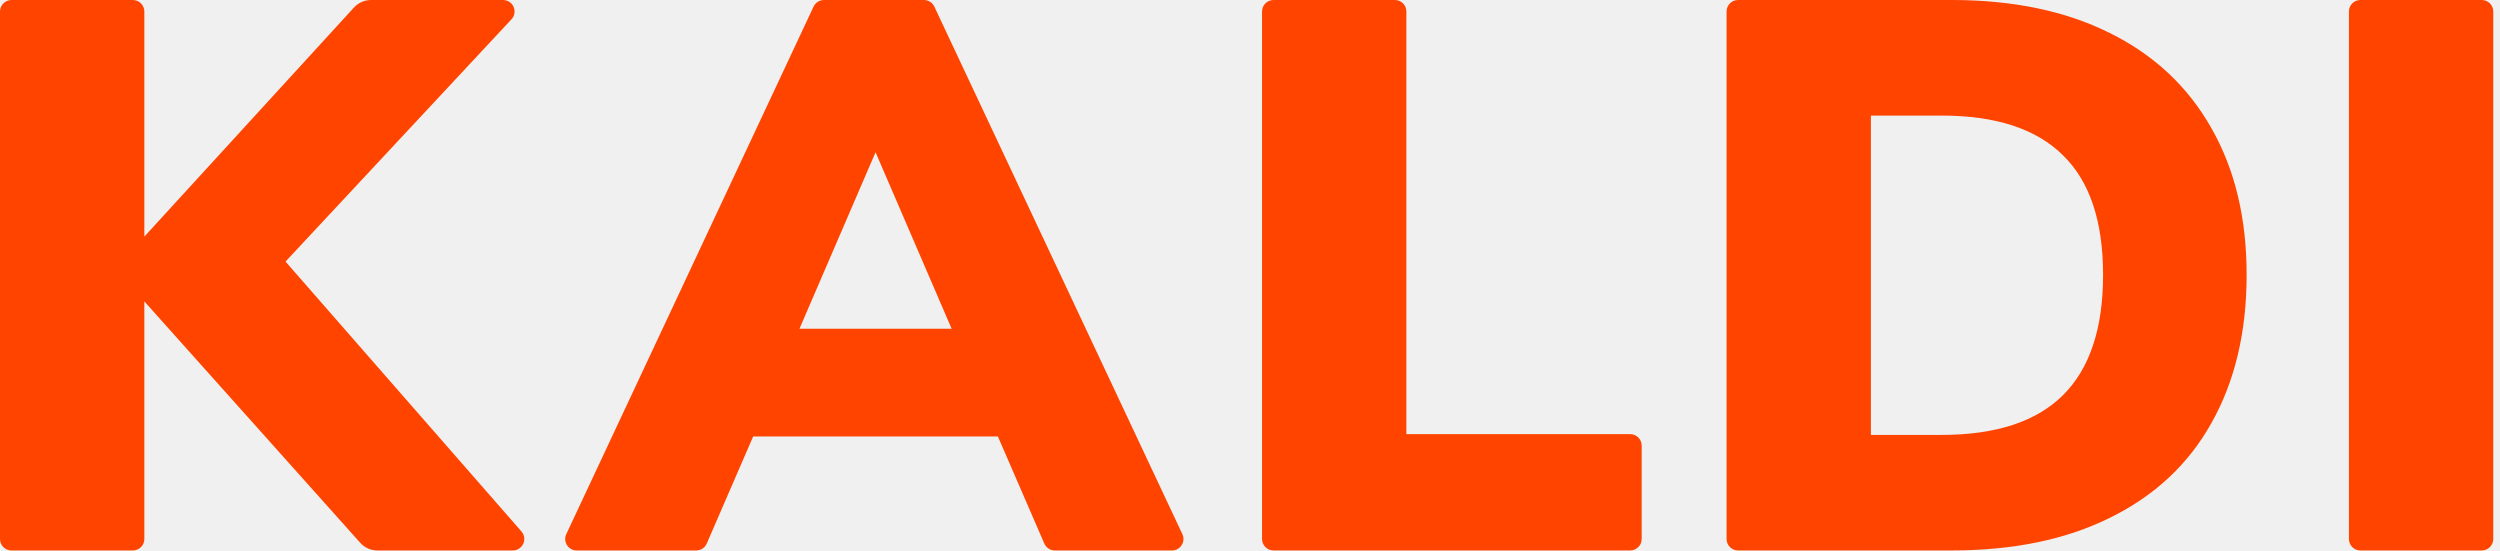
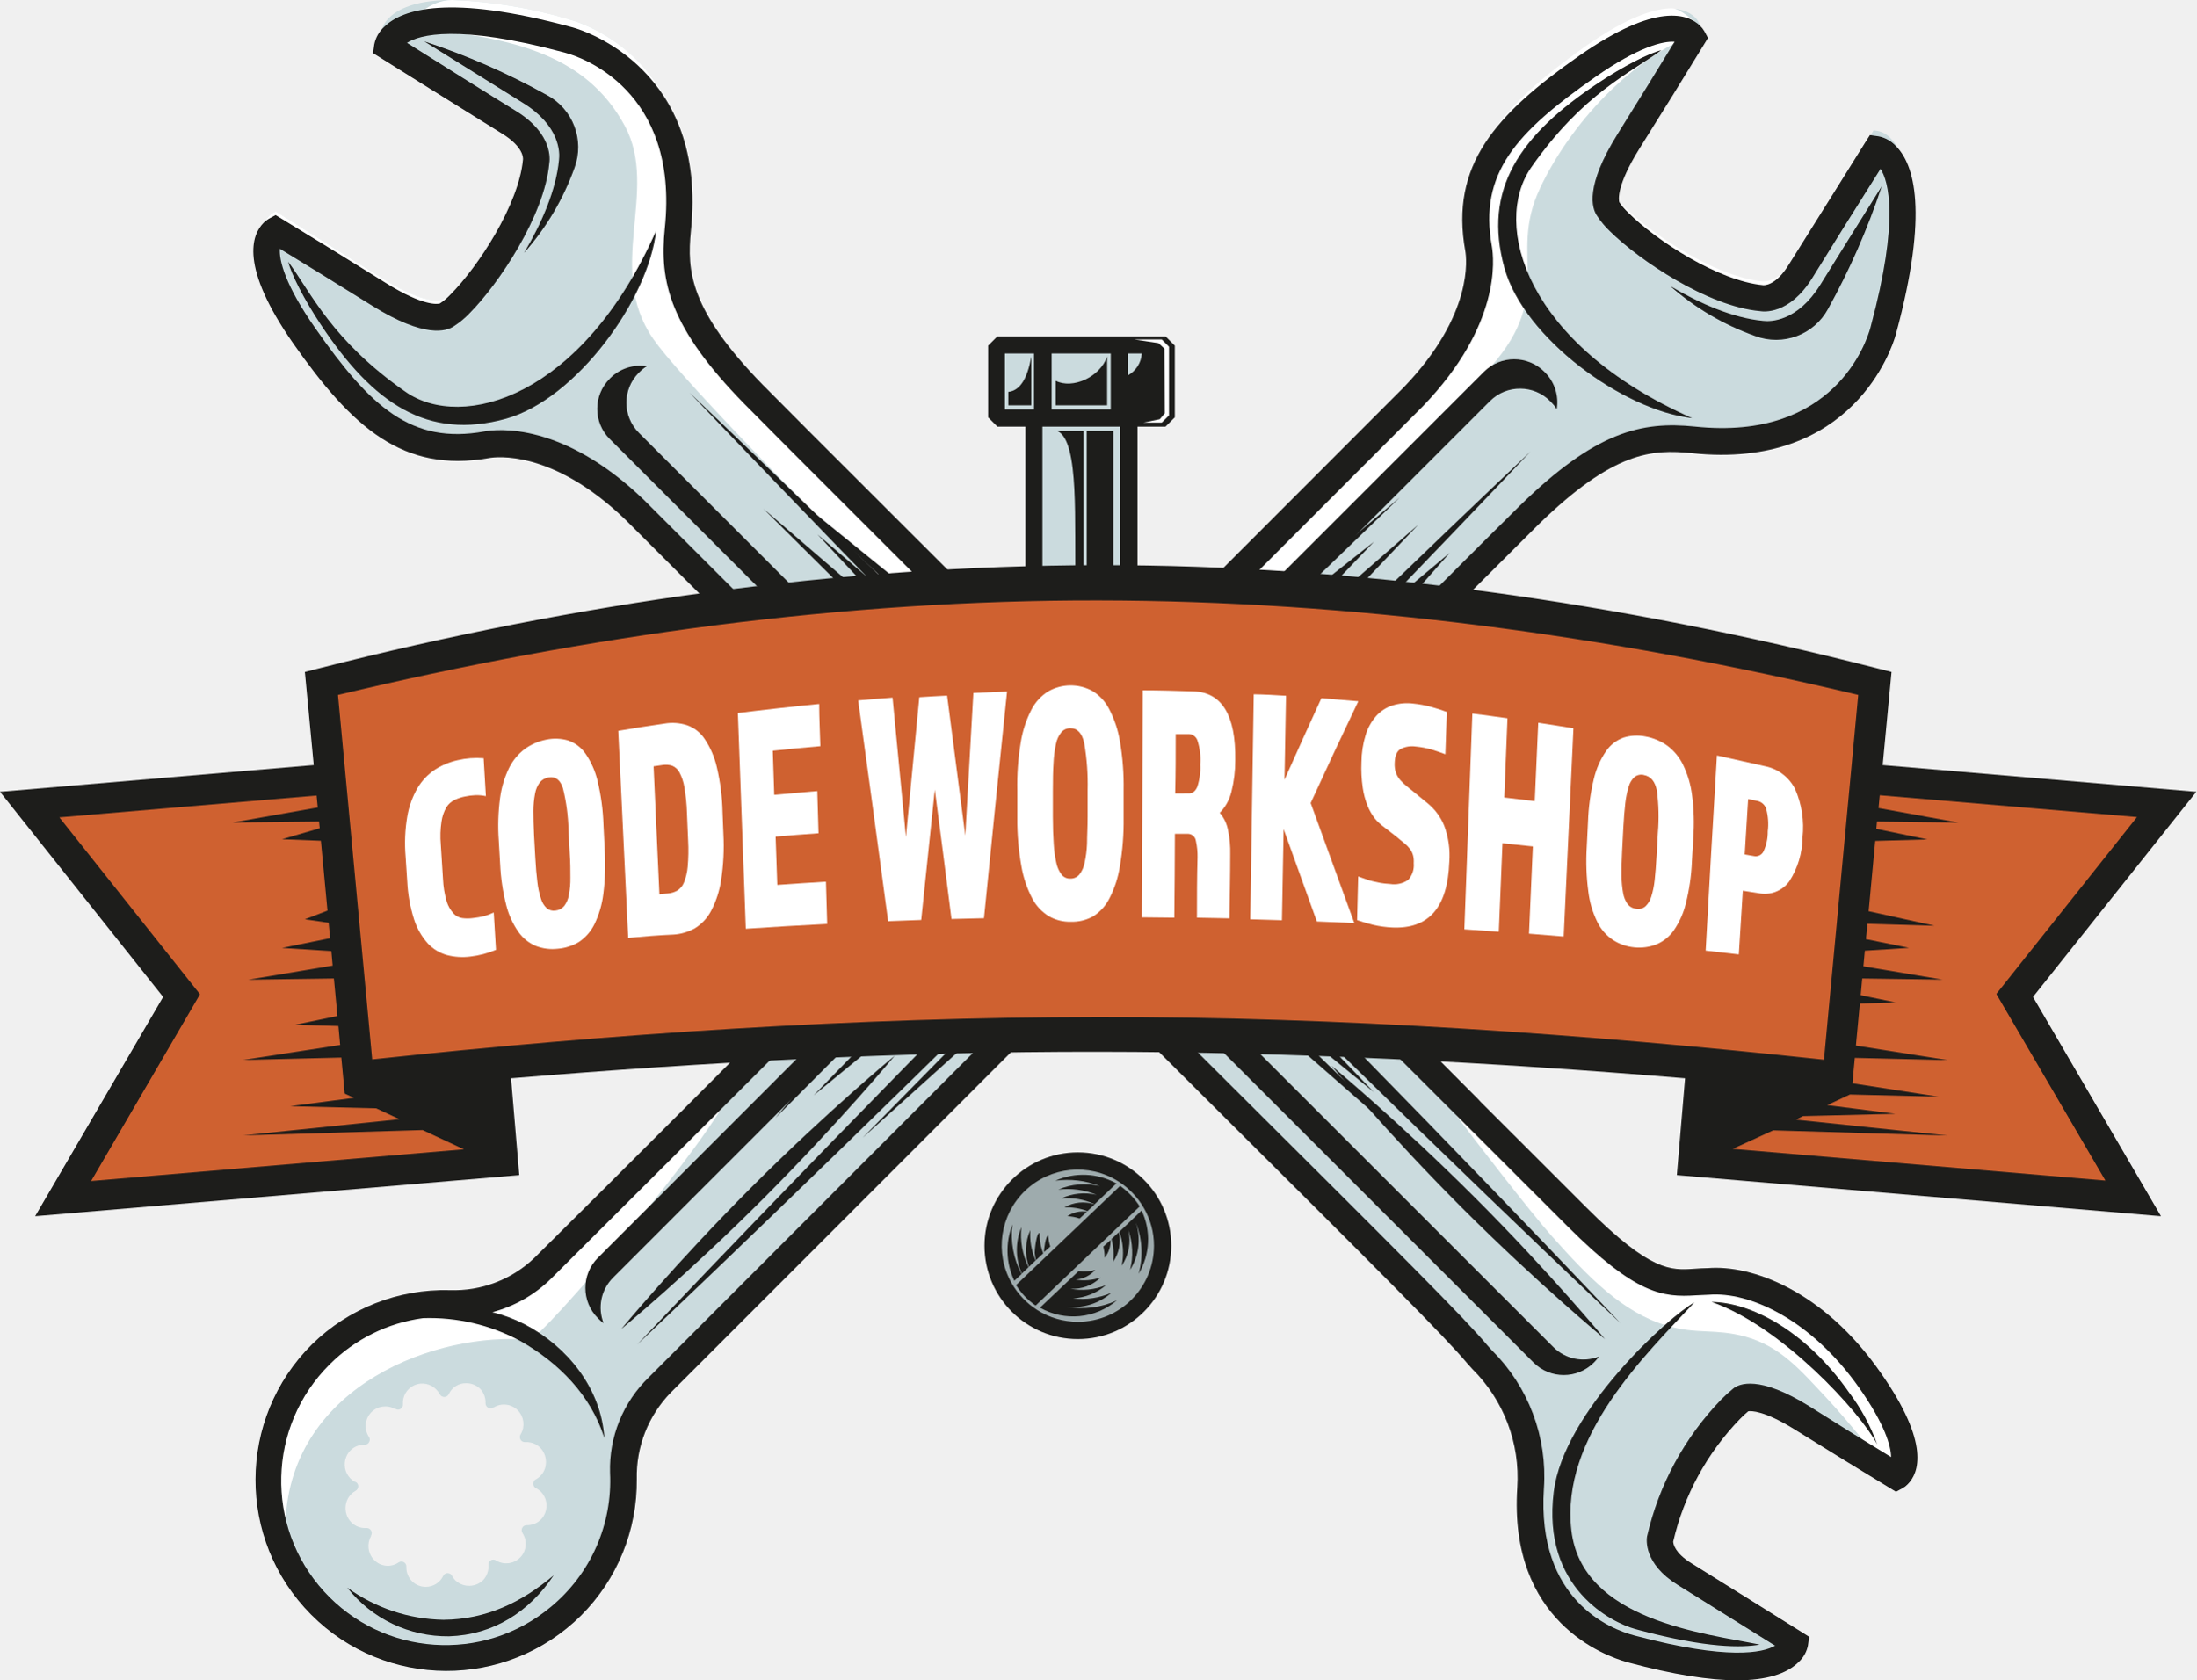
- <svg xmlns="http://www.w3.org/2000/svg" xmlns:xlink="http://www.w3.org/1999/xlink" viewBox="0 0 109 24">
-   <g transform="translate(-1470)">
-     <g style="mix-blend-mode:normal" transform="translate(1470)" fill="#f40">
-       <use xlink:href="#b" style="mix-blend-mode:normal" />
-       <use xlink:href="#c" style="mix-blend-mode:normal" />
-       <use xlink:href="#d" style="mix-blend-mode:normal" />
-       <use xlink:href="#e" style="mix-blend-mode:normal" />
-       <use xlink:href="#f" style="mix-blend-mode:normal" />
+ <svg xmlns="http://www.w3.org/2000/svg" viewBox="0 0 301.97 231.01">
+   <defs>
+     <style>.cls-1{fill:#9eabad;}.cls-2{fill:#1d1d1b;}.cls-3{fill:#cbdbde;}.cls-4{fill:#fff;}.cls-5{fill:#cf6130;}</style>
+   </defs>
+   <g id="Layer_2" data-name="Layer 2">
+     <g id="Layer_1-2" data-name="Layer 1">
+       <circle class="cls-1" cx="148.21" cy="171.34" r="11.76" transform="translate(-51.33 64.07) rotate(-20.88)" />
+       <path class="cls-2" d="M139.22,168.41a9.73,9.73,0,0,0,.25,7.75l1-.93A11.33,11.33,0,0,1,139.22,168.41Z" />
+       <path class="cls-2" d="M145.11,162.4a12.08,12.08,0,0,1,6.12.74,9,9,0,0,0-5.71.48,10.48,10.48,0,0,1,5.27.72,7.47,7.47,0,0,0-4.85.49,8.91,8.91,0,0,1,4.57.8l3-2.86A9.41,9.41,0,0,0,145.11,162.4Z" />
+       <path class="cls-2" d="M153.91,169.42a8.44,8.44,0,0,1,.32,4.68,6.32,6.32,0,0,0,.93-4.92,9.65,9.65,0,0,1,.23,5.47,7.61,7.61,0,0,0,.78-6.51,11,11,0,0,1,.39,7.06,9.21,9.21,0,0,0,.41-8.7Z" />
+       <path class="cls-2" d="M140.45,168.79a8.11,8.11,0,0,0,.05,6.38l.93-.88A10,10,0,0,1,140.45,168.79Z" />
+       <path class="cls-2" d="M141.67,169.18a6.75,6.75,0,0,0-.19,5.06l.92-.88A8.81,8.81,0,0,1,141.67,169.18Z" />
+       <path class="cls-2" d="M146.36,166.07a7.92,7.92,0,0,1,3.16.51l1-.92A5,5,0,0,0,146.36,166.07Z" />
+       <path class="cls-2" d="M153.06,173.55a5.13,5.13,0,0,0,.78-4.07l-1,.93A8.62,8.62,0,0,1,153.06,173.55Z" />
+       <path class="cls-2" d="M142.28,172.32a4.87,4.87,0,0,0,.17,1l1-.93a7.07,7.07,0,0,1-.5-2.81C142.51,169.5,142.26,172,142.28,172.32Z" />
+       <path class="cls-2" d="M143.54,172.22a10.47,10.47,0,0,0,.88-.78,5.33,5.33,0,0,1-.28-1.47C143.77,169.88,143.53,172,143.54,172.22Z" />
+       <path class="cls-2" d="M143,179.86a9.25,9.25,0,0,0,10.57-1,11.44,11.44,0,0,1-6.91.87,7.9,7.9,0,0,0,6.16-1.92,10.13,10.13,0,0,1-5.28.78,7.71,7.71,0,0,0,4.54-1.83,8.6,8.6,0,0,1-4.91.49,5.38,5.38,0,0,0,4.16-1.54,6.87,6.87,0,0,1-3.41.29,4,4,0,0,0,2.67-1.33,5.72,5.72,0,0,1-2.27.15Z" />
+       <path class="cls-2" d="M151.9,173a3.85,3.85,0,0,0,.81-2.45l-1,.91A7,7,0,0,1,151.9,173Z" />
+       <path class="cls-2" d="M146.77,167.28a5.83,5.83,0,0,1,1.68.32l1-.93A3.66,3.66,0,0,0,146.77,167.28Z" />
+       <path class="cls-2" d="M156.71,165.93a10.22,10.22,0,0,0-2.69-2.82l-14.31,13.64a10.23,10.23,0,0,0,1.2,1.55,9.92,9.92,0,0,0,1.49,1.27Z" />
+       <path class="cls-2" d="M148.21,158.5a12.84,12.84,0,1,0,12.84,12.84A12.85,12.85,0,0,0,148.21,158.5Zm0,23.31a10.46,10.46,0,0,1-5.59-1.63,10.57,10.57,0,0,1-3.51-3.68,10.45,10.45,0,0,1,14.68-14,10.49,10.49,0,0,1,3.51,3.68,10.34,10.34,0,0,1,1.37,5.15A10.48,10.48,0,0,1,148.21,181.81Z" />
+       <path class="cls-3" d="M136.53,47.82v9.3l.9.9h4.23V81.56l1,1.18v2.37h-.42l-.13.12.06,0,.48,0v1.6l-.39,0-.16.14.1.07h.44v1.6h-.42l-.13.11.1.07h.44v1.59h-.42l-.13.11.07,0,.47,0v1.6l-.39,0-.16.14.1.07h.44V94h-.42l-.13.11.06.05.48-.05v1.67h-.42l-.13.11.1.07h.44v1.52l-.39,0-.16.13.06,0,.48,0v1.67h-.42l-.13.11.07,0,.47-.06V101l-.39,0-.16.14.1.07h.44v1.52l-.39,0-.16.14,1.67,1.25h-8.59v1.67h2.58L136,107.45v8.62l.94.82h4.79l.48.37h.44v1.09l1.13,1.13h9.82l1.13-1.13v-1.46h5.72l.94-.82v-8.62l-1.77-1.55h2.26v-1.67h-6l-.68-.51h-.44V102.2l.39,0,.16-.14-.07,0-.47,0v-1.67h.42l.13-.11-.07,0-.47,0v-1.6l.39-.05.16-.13-.1-.08h-.44V96.87l.39,0,.16-.14-.07,0-.47.06V95h.42l.13-.12-.1-.07h-.44V93.32l.39,0,.16-.14-.1-.07h-.44V91.48h.42l.13-.12-.07,0-.47.05V89.7h.42l.13-.11a4.05,4.05,0,0,0-.54.09V88l.39,0,.16-.14-.07,0-.47,0V86.15h.42l.13-.11-.1-.07h-.44V84.44l.39,0,.16-.14-.1-.07h-.44V82.74l1-1.18V58H160l.9-.9v-9.3l-.9-.9H137.43Z" />
+       <path class="cls-2" d="M135.87,47.54V57.4l1.28,1.28H141V81.8L142,83v1.47l-.93.82L142,86v.26l-.93.82.93.7V88l-.93.82.93.69v.26l-.93.83.93.69v.26l-.93.82.93.7v.25l-.93.83.93.69v.26l-.93.82.93.7v.26l-.93.82.93.69v.26l-.93.82.93.7v.26l-.93.82.93.69v.26l-.93.82.72.55h-7.26v3H136l-.67.59v9.22l1.36,1.19h4.81l.49.36v.71l1.52,1.52h10.38l1.52-1.52v-1.07h5.3l1.36-1.19v-9.22l-.67-.59h1.16v-3h-6.46l-.69-.52v-.25l.93-.83-.93-.69V101l.93-.82-.93-.7v-.26l.93-.82-.93-.69v-.26l.93-.82-.93-.7v-.26l.93-.82-.93-.69v-.26l.93-.82-.93-.7v-.26l.93-.82-.93-.69v-.26l.93-.83-.93-.69v-.26l.93-.82-.93-.7v-.25l.93-.83-.93-.69V85l.93-.82-.93-.7V83l1-1.18V58.68h3.85l1.28-1.28V47.54l-1.28-1.28H137.15Zm21.57,60.78a3.43,3.43,0,0,1-2,2.71v-2.71Zm-4.41,0v6.87h-8.68v-6.87Zm-11.05,0v6.87h-4.29v-6.87Zm14.9-3.66-20.67.86v-.86Zm-7.64-1.44v.26l-.39,0v-.25Zm-4.89.35,3.55-.26v.26Zm9.82,0h-1.71l1.53-.11Zm-1.14-.35-.59,0V103l.59,0Zm-3.79-1.78v.26l-.39,0v-.26Zm-4.89.34,3.55-.24v.25l-3.55.25Zm9.86,0-10.64.78.3-.21,10.12-.69Zm-1.18-.37-.59,0v-.26l.59,0Zm-3.79-1.77v.26l-.39,0v-.26Zm-4.89.33,3.55-.24V100l-3.55.24Zm9.86,0-10.64.77.3-.2,10.12-.7ZM153,99.67l-.59,0v-.26l.59,0Zm-3.79-1.78v.26l-.39,0v-.26Zm-4.89.34L147.9,98v.25l-3.55.25Zm9.86,0L143.57,99l.3-.21L154,98.14ZM153,97.89l-.59,0v-.26l.59,0Zm-3.79-1.77v.26l-.39,0v-.26Zm-4.89.33,3.55-.24v.26l-3.55.24Zm9.86,0-10.64.77.3-.2,10.12-.7ZM153,96.12l-.59,0V95.9l.59,0Zm-3.79-1.78v.26l-.39,0v-.26Zm-4.89.34,3.55-.25v.26l-3.55.25Zm9.86,0-10.64.78.3-.21,10.12-.7ZM153,94.34l-.59,0v-.26l.59,0Zm-3.79-1.77v.26l-.39,0v-.26Zm-4.89.33,3.55-.24v.26l-3.55.24Zm9.86,0-10.64.77.3-.2,10.12-.7ZM153,92.56l-.59,0v-.26l.59,0Zm-3.79-1.77v.26l-.39,0v-.26Zm-4.89.34,3.55-.25v.26l-3.55.25Zm9.86,0-10.64.77.3-.2L154,91ZM153,90.79l-.59,0v-.26l.59,0ZM149.24,89v.25l-.39,0V89Zm-4.89.33,3.55-.24v.26l-3.55.24Zm9.86,0-10.64.77.3-.21L154,89.26ZM153,89l-.59,0V88.8l.59,0Zm-3.79-1.77v.26l-.39,0v-.26Zm-4.89.34,3.55-.25v.26l-3.55.25Zm9.86,0-10.64.77.3-.2,10.12-.7ZM153,87.24l-.59,0V87l.59,0Zm-3.79-1.78v.26l-.39,0v-.26Zm-4.89.34,3.55-.24v.26l-3.55.24Zm9.86,0-10.64.78.3-.21L154,85.71ZM153,85.46l-.59,0v-.26l.59,0Zm1.18-1.4-10.64.77.3-.2,10.12-.7Zm-5-.32V84l-.39,0v-.23Zm-1.34,0V84l-3.55.24v-.54ZM154,58.68V80.94l-.36.43h-9.94l-.36-.43V58.68Zm3-10.06a3.69,3.69,0,0,1-1.9,3v-3Zm-4.27,0v7.7H144.6v-7.7Zm-10.55,0v7.7h-4v-7.7Z" />
+       <polygon class="cls-4" points="160.56 115.44 161.21 107.47 161.21 115.84 160.16 116.76 154.55 116.8 154.55 118.12 153.32 119.35 147.7 119.35 153.07 118.89 154.13 117.97 154.16 116.45 159.75 116.14 160.56 115.44" />
+       <polygon class="cls-4" points="155.99 46.69 159.75 46.69 160.74 47.69 160.74 57.13 159.75 58.12 157.23 58.12 159.47 57.66 160.16 56.84 160.1 47.94 159.29 47.19 155.99 46.69" />
+       <rect class="cls-2" x="149.43" y="59.28" width="3.65" height="21.4" />
+       <path class="cls-2" d="M145.4,59.28c3.09,1.43,2.27,12.74,2.5,21.4H149V59.28Z" />
+       <path class="cls-2" d="M145.16,52.37v3.38h7.07v-6.7C151.25,51.88,147.46,53.56,145.16,52.37Z" />
+       <path class="cls-2" d="M138.65,53.9v1.85h3.15v-6.7C141.3,51.93,140.33,53.72,138.65,53.9Z" />
+       <path class="cls-2" d="M145,111.67v3.1h7.39v-6.15C151.37,111.22,147.4,112.76,145,111.67Z" />
+       <path class="cls-2" d="M138.19,113.07v1.7h3.29v-6.15C141,111.26,139.94,112.9,138.19,113.07Z" />
+       <path class="cls-3" d="M257.85,189.86c-7.66-11.1-17.17-14.65-22.93-14.16-.71,0-1.3,0-1.88.08s-1,.07-1.55.07c-3.25,0-6.73-1.47-14-8.82C202.17,151.49,186,135.17,171,120l-3.9-3.94-.71-.71.71-.72c21.46-21.79,40-40.61,43.69-44.27,9.26-9.16,14.6-10.42,19-10.42a27.77,27.77,0,0,1,2.94.17,36.45,36.45,0,0,0,4,.22c18,0,22.51-14.29,23-15.92l.08-.32c4.61-17.31,2.11-23.12.22-25A3.45,3.45,0,0,0,258.17,18l-.54-.08-.29.47s-7.83,12.69-10.44,17c-1.88,3.07-3.67,3.4-4.35,3.4h-.17c-6.41-.6-15.27-6.44-19.19-10.41a8.58,8.58,0,0,1-1.37-1.66l-.13-.31c-.17-.74-.24-3,2.92-8.17,4.62-7.54,4.62-7.54,8.84-14.51l.25-.42-.23-.43a2.06,2.06,0,0,0-.38-.48,4.29,4.29,0,0,0-3.21-1.16c-2.06,0-5.85.94-12.13,5.39-11.23,8-17.33,14.79-15.29,26.23.17.92,1.32,9.31-8.73,19.88-17.2,17.43-31.67,32.11-43.87,44.51l-.7.72-.71-.72-3.64-3.68c-18.83-19-37.47-37.9-40.65-41.21C93.78,41.52,93.44,35.85,94,30.06,96.29,8.54,80.37,3.28,78.55,2.75l-.32-.08A63.75,63.75,0,0,0,62.12,0c-4.06,0-7,.84-8.61,2.44A3.53,3.53,0,0,0,52.45,4.3l-.08.55.46.29s12.53,7.94,16.75,10.59C73,17.85,73,19.9,72.92,20.29c-.6,6.51-6.35,15.48-10.28,19.45A9.14,9.14,0,0,1,61,41.13l-.31.13a2.69,2.69,0,0,1-.64.07c-1.2,0-3.46-.53-7.42-3-7.44-4.69-7.44-4.69-14.33-9l-.41-.25-.42.23a2.06,2.06,0,0,0-.48.38c-1.16,1.17-3.08,5,4.18,15.55C48,55.07,53.94,61.15,62.87,61.15a23.3,23.3,0,0,0,4.2-.41,9.45,9.45,0,0,1,1.68-.13c3.27,0,9.93,1.17,17.94,9,15,15.24,29,29.41,41.4,41.91l3.14,3.17.71.71-10.79,11c-15.54,15.82-36.31,36.92-47,47.61a16.79,16.79,0,0,1-12,4.79h-.39A24.84,24.84,0,0,0,43.61,186a26.07,26.07,0,0,0-1,35.45,25.21,25.21,0,0,0,18.72,8.38,24.88,24.88,0,0,0,17.85-7.48,25.48,25.48,0,0,0,7.37-18.29,17.71,17.71,0,0,1,5-12.77l57-57.78.7-.72,3.28,3.31,12.32,12.44c26.54,26.78,34.55,34.86,37.73,38.7.16.2.38.44.64.73a22.28,22.28,0,0,1,6.46,17.26c-1.17,18.05,11.71,22.52,14.3,23.23l.3.08c11.67,3.19,19.42,3.23,22.44.17a3.25,3.25,0,0,0,1-1.72l.08-.55-.46-.29s-11.35-7.19-15.17-9.59c-2.62-1.64-3-3.21-3-3.81v-.15l0-.14a37.59,37.59,0,0,1,9.43-17.55,15.62,15.62,0,0,1,1.22-1.14l.21-.19.28,0a3.16,3.16,0,0,1,.41,0c1.08,0,3.11.47,6.68,2.72,6.75,4.25,6.75,4.25,13,8.12l.41.26.42-.24a1.81,1.81,0,0,0,.45-.35C262.7,203,264.46,199.43,257.85,189.86ZM74.94,208.13a2.6,2.6,0,0,1-2.4,1.65h-.16a.68.68,0,0,0-.57,1l.07.14a2.68,2.68,0,0,1-3.6,3.75l-.09-.05a.64.64,0,0,0-.84.11.69.69,0,0,0-.18.51,2.79,2.79,0,0,1-.72,2.07,2.75,2.75,0,0,1-3.83.06,2.54,2.54,0,0,1-.44-.57l-.08-.15-.08-.09a.67.67,0,0,0-.47-.19.65.65,0,0,0-.6.36,2.65,2.65,0,0,1-2.39,1.53,2.66,2.66,0,0,1-2.69-2.65v-.16a.63.63,0,0,0-.19-.47.69.69,0,0,0-.85-.1,2.59,2.59,0,0,1-3.39-.33,2.72,2.72,0,0,1-.42-3.27l0-.09a.67.67,0,0,0-.11-.82.65.65,0,0,0-.47-.2h-.13a2.67,2.67,0,0,1-2-.78,2.79,2.79,0,0,1-.78-2.32,2.66,2.66,0,0,1,1.33-2,.74.74,0,0,0,.39-.55.68.68,0,0,0-.18-.57.76.76,0,0,0-.17-.13l-.09,0a2.71,2.71,0,0,1-.65-.49,2.75,2.75,0,0,1-.56-2.95,2.65,2.65,0,0,1,2.46-1.67h.11a.64.64,0,0,0,.58-.36.67.67,0,0,0,0-.69l-.06-.08a2.7,2.7,0,0,1,3.61-3.79l.09,0a.64.64,0,0,0,.82-.12.65.65,0,0,0,.19-.5A2.67,2.67,0,0,1,60,191.13a3.36,3.36,0,0,1,.45.6,2.66,2.66,0,0,0,.16.22.69.69,0,0,0,.48.19.65.65,0,0,0,.59-.35l.05-.1a2.6,2.6,0,0,1,2.35-1.44A2.73,2.73,0,0,1,66,191a2.67,2.67,0,0,1,.76,1.85v.16a.65.65,0,0,0,.2.48.64.64,0,0,0,.83.1l.09,0a2.69,2.69,0,0,1,3.31.38,2.72,2.72,0,0,1,.43,3.26.73.73,0,0,0,.06.92.67.67,0,0,0,.48.2h.12a2.69,2.69,0,0,1,2,.77,2.82,2.82,0,0,1,.77,2.32,2.66,2.66,0,0,1-1.3,2l-.15.08a.65.65,0,0,0-.27.46.68.68,0,0,0,.19.58.48.48,0,0,0,.16.12,2.83,2.83,0,0,1,.74.54A2.73,2.73,0,0,1,74.94,208.13Z" />
+       <path class="cls-4" d="M222.45,27.47a4.38,4.38,0,0,0,.74,3.13c2.13,3.28,16.91,13.54,21.86,11.06,2.5-1.24,8-9.65,11.7-17.71A7.78,7.78,0,0,0,257,18.9c-1.54,2.48-7.83,12.67-10.11,16.41-1.87,3.06-3.66,3.39-4.35,3.39h-.16c-6.42-.6-15.27-6.43-19.19-10.41C222.89,28,222.64,27.7,222.45,27.47Zm35.41,162.38c-7.66-11.1-17.18-14.65-22.94-14.16-.7,0-1.3,0-1.88.09s-1,.06-1.54.06c-3.26,0-6.73-1.47-14-8.82-3.65-3.7-13.67-10-17.38-13.77,2.73,3.63,10.3,13.45,13.32,16.84,4.9,5.49,9.63,10.42,15.74,12.24,4.17,1.24,6.64.36,10.83,1.52,4.85,1.35,7.61,4.67,11.08,8.36,3,3.19,7.43,8.69,10.08,12.19C260.8,202.2,260.9,194.25,257.86,189.85Zm-46.09-164c4-8.43,12.26-18,22.53-21.71-.75-.68-3.12-3-4.41-3-2.07,0-5.85.94-12.14,5.4-11.22,8-17.32,14.79-15.28,26.23.16.92,1.32,9.3-8.73,19.88-17.21,17.42-31.67,32.11-43.87,44.51l-.71.71-.71-.71-3.64-3.68c-18.82-19-37.46-37.91-40.65-41.21C93.79,41.51,93.44,35.84,94.05,30.05,96.29,8.53,80.37,3.27,78.55,2.75l-.31-.09A63.82,63.82,0,0,0,62.13,0C59,0,56.76,2.76,55.06,3.71,69.7,4.89,80.44,7.13,85.93,17.35,90.67,26.2,83.18,37,89.81,46.6S150.47,109,150.47,109l53.59-57.53C214.39,40.64,207.14,35.57,211.77,25.87ZM62.17,178.74h-.4A24.85,24.85,0,0,0,43.61,186a25.91,25.91,0,0,0-7.36,20.77c.67-4.1,2.84,6.65,3,2.51.81-18.85,21-26.14,33.54-25,1.46.13,25.26-27.73,28-34.85-4.62,4.67-23.39,21.32-26.61,24.53A16.77,16.77,0,0,1,62.17,178.74ZM42.41,35.36,51.13,41a20.37,20.37,0,0,0,10.41,3.39c2.08,0,4.82-2.59,8-8.72,1.72-3.29,5-9.9,4-13.5a4.75,4.75,0,0,0-.72-1.56c-.77,6.47-6.39,15.19-10.24,19.1A8.51,8.51,0,0,1,61,41.12l-.3.13a2.79,2.79,0,0,1-.65.07c-1.2,0-3.45-.53-7.42-3-7.44-4.69-7.44-4.69-14.32-9l-.41-.25-.43.23a2.41,2.41,0,0,0-.48.39,3.49,3.49,0,0,0-.57.77A24.49,24.49,0,0,0,42.41,35.36Z" />
+       <path class="cls-2" d="M234.84,174.42c-.65,0-1.27.05-1.87.09-3.22.22-6,.41-14.76-8.35-20.59-20.6-42.63-42.59-61.45-61.37-24-24-48.23-48.14-51.89-51.88C94.8,42.6,94.46,37.24,95,31.78c2.34-22.15-14.59-27.55-16.22-28l-.33-.09C61.8-.82,55.31,1.22,52.8,3.72a4.42,4.42,0,0,0-1.34,2.4L51.29,7.3l1,.63s12.53,7.84,16.75,10.45c3,1.84,2.89,3.43,2.87,3.57-.57,6.18-6.17,14.76-10,18.58a8.38,8.38,0,0,1-1.43,1.21c-.32.09-2.27.39-7.34-2.77-7.45-4.63-7.45-4.63-14.34-8.84l-.9-.55-.93.5a3.2,3.2,0,0,0-.71.55c-1.66,1.66-3.34,6,4.07,16.62C48.44,58.81,55.43,65.08,67.24,63c.86-.16,8.68-1.24,18.75,8.47,33.29,33.29,61.66,61.56,77.91,77.74,26.66,26.54,34.7,34.56,37.86,38.32.18.21.4.46.68.76a21,21,0,0,1,6.19,16.3c-1.21,18.53,12.16,23.17,15,24l.3.08c12.19,3.29,20.06,3.25,23.41-.09a4.2,4.2,0,0,0,1.26-2.27l.17-1.18-1-.63s-11.35-7.1-15.17-9.47c-2.32-1.43-2.52-2.68-2.53-3a35.91,35.91,0,0,1,9.17-16.85,15.3,15.3,0,0,1,1.15-1.07c.38-.06,2.17-.12,6.41,2.52,6.75,4.19,6.75,4.19,13,8l.9.55.93-.5a2.84,2.84,0,0,0,.68-.53c1.54-1.54,3.12-5.58-3.67-15.28C250.7,177.41,240.77,173.94,234.84,174.42Zm20.83,16.5c3.51,5,4.35,8,4.36,9.49-4.59-2.81-5.21-3.19-11.26-7-6.89-4.28-9.63-3.1-10.45-2.42a18.56,18.56,0,0,0-1.65,1.5,39.92,39.92,0,0,0-10.2,18.84c-.06.37-.51,3.74,4.23,6.67l13.38,8.35c-1.72,1-6.51,2-19.11-1.34l-.3-.08c-3.16-.84-13.39-4.78-12.38-20.2a24.38,24.38,0,0,0-7.15-19l-.57-.63c-3.27-3.9-11.34-11.93-38.08-38.56-16.25-16.18-44.62-44.46-77.93-77.77C77.38,58,68.3,59,66.59,59.34,56.6,61.15,50.93,56,43.36,45.15c-4.21-6-5-9.42-4.88-10.94,5.37,3.28,5.93,3.63,12.75,7.87,7.14,4.44,10.14,3.52,11.21,2.77a11.56,11.56,0,0,0,2.09-1.73c4-4,10.36-13.47,11-20.68.07-.4.56-4-4.57-7.17-3.26-2-11.48-7.16-15-9.38,1.71-1.09,6.91-2.63,21.64,1.33l.24.07c1.81.5,15.6,4.93,13.57,24.11-.78,7.4.75,13.72,10.86,24.07,3.67,3.76,27.86,27.9,51.92,51.91C173,126.16,195,148.15,215.62,168.75c9.25,9.24,13,9.73,17.6,9.41.53,0,1.06-.07,1.77-.08C240.5,177.63,249,181.43,255.67,190.92Z" />
+       <path class="cls-2" d="M258.13,198.68a27,27,0,0,0-3.86-7.13c-6.06-8.67-13.68-12.44-18.93-12.48C245,182.4,255.85,194.31,258.13,198.68Z" />
+       <path class="cls-2" d="M213.64,205.19c-1.66,13.32,8.07,18,11.17,18.86l.54.15c9.37,2.51,14.2,2.44,16.61,2-7.53-1.54-24.43-3.3-25.89-15.69-1.52-12.9,10.16-24.15,16.91-31.37C229.55,181,215,194.14,213.64,205.19Z" />
+       <path class="cls-2" d="M90.22,31.74C80.08,54.67,63.55,59.35,55.73,53.87,45.57,46.76,42.79,40.27,39.63,36c.42,1.74,2.24,5.27,4.48,8.65,7.22,10.88,14.68,15.93,25.47,12.94C79.21,54.9,89.17,41.22,90.22,31.74Z" />
+       <path class="cls-2" d="M75.2,13.07A97.57,97.57,0,0,0,58.32,5.68c4,2.5,10.66,6.66,13.52,8.43C77,17.27,77,21,76.86,22c-.38,4.1-2.38,8.72-4.8,12.78A35.85,35.85,0,0,0,79,23.08,8.15,8.15,0,0,0,75.2,13.07Z" />
+       <path class="cls-2" d="M83.92,52l-.08.09a5.86,5.86,0,0,0,0,8.29l39.35,39.35,30.88,30.89,4.53,4.53,9.54,9.53,42.73,42.73a5.86,5.86,0,0,0,8.29,0l.08-.08a6.16,6.16,0,0,0,.62-.75,5.81,5.81,0,0,1-6.24-1.27l-44.7-44.7-9.47-9.47-4.51-4.51L124.05,95.73,87.84,59.52a5.85,5.85,0,0,1,0-8.26l.09-.08a5.59,5.59,0,0,1,1-.81A5.84,5.84,0,0,0,83.92,52Z" />
+       <path class="cls-2" d="M222.83,182s-26.69-28.31-60.61-62.23S94.81,54,94.81,54s31.87,33.49,65.79,67.41S222.83,182,222.83,182Z" />
+       <path class="cls-2" d="M201.08,166.18c10.38,10.38,19.6,18,19.6,18s-7.6-9.21-18-19.59-19.59-18-19.59-18S190.71,155.81,201.08,166.18Z" />
+       <path class="cls-2" d="M232.68,57.51C209.75,47.37,205.08,30.84,210.56,23c7.11-10.16,13.6-12.94,17.88-16.1-1.74.42-5.27,2.24-8.64,4.48-10.88,7.22-15.93,14.68-12.94,25.47C209.53,46.5,223.21,56.46,232.68,57.51Z" />
+       <path class="cls-2" d="M251.36,42.49a99.23,99.23,0,0,0,7.39-16.88c-2.5,4-6.67,10.66-8.43,13.52-3.17,5.11-6.87,5.13-7.89,5-4.11-.38-8.72-2.38-12.78-4.8a35.75,35.75,0,0,0,11.7,6.89A8.13,8.13,0,0,0,251.36,42.49Z" />
+       <path class="cls-2" d="M212.43,51.21l-.08-.08a5.87,5.87,0,0,0-8.3,0L164.7,90.48,139,116.18l-4.53,4.53-9.54,9.54L82.21,173a5.87,5.87,0,0,0,0,8.3l.08.08A5.49,5.49,0,0,0,83,182a5.81,5.81,0,0,1,1.27-6.24L129,131l9.47-9.47,4.51-4.51L168.7,91.34l36.21-36.21a5.84,5.84,0,0,1,8.26.06l.08.08a6,6,0,0,1,.81,1A5.83,5.83,0,0,0,212.43,51.21Z" />
+       <path class="cls-2" d="M148.22,122.71c-33.92,33.92-60.61,62.23-60.61,62.23s28.3-26.69,62.23-60.61S210.45,62.1,210.45,62.1,182.14,88.79,148.22,122.71Z" />
+       <path class="cls-2" d="M103.43,163.19c-10.38,10.38-18,19.6-18,19.6s9.22-7.6,19.6-18,18-19.59,18-19.59S113.8,152.82,103.43,163.19Z" />
+       <path class="cls-2" d="M92.23,191.54c17.24-17.25,45.37-45.39,58.9-58.95l13.69-13.72c24-24.05,43-43.05,46.7-46.71,10.3-10.07,15.66-10.41,21.13-9.83,22.14,2.34,27.54-14.59,28-16.22l.09-.33c4.5-16.69,2.46-23.18-.05-25.69a4.38,4.38,0,0,0-2.39-1.34l-1.18-.17-.64,1S248.66,32.12,246,36.34c-1.83,3-3.43,2.89-3.56,2.88-6.18-.58-14.77-6.18-18.58-10a8.38,8.38,0,0,1-1.21-1.43c-.09-.32-.39-2.27,2.77-7.34C230.08,13,230.08,13,234.3,6.12l.55-.9-.5-.93a3.2,3.2,0,0,0-.55-.71c-1.66-1.66-6-3.34-16.63,4.07-11.55,8.08-17.82,15.07-15.69,26.88.15.86,1.23,8.68-8.47,18.75-25.22,25.23-44.58,44.64-59.53,59.65l-13,13.08c-16.81,16.88-36.72,36.83-47,47a16,16,0,0,1-11.65,4.44A26.11,26.11,0,0,0,42.9,184.9a26.26,26.26,0,1,0,37,37.3,26.13,26.13,0,0,0,7.66-18.77A16.51,16.51,0,0,1,92.23,191.54ZM75.7,221.05a22.59,22.59,0,0,1-30.37-33.39,22.4,22.4,0,0,1,12.84-6.36,26.4,26.4,0,0,1,13.34,3.12c5.31,3,9.75,7.49,11.59,13.37-.42-6.79-5.09-12.62-11-15.67a20.25,20.25,0,0,0-4.4-1.64,18.08,18.08,0,0,0,8.15-4.69c11-11,33.15-33,47.23-47.19l12.89-12.94c15-15,34.37-34.49,59.7-59.81,10.76-11.18,9.76-20.26,9.46-22-1.81-10,3.36-15.66,14.18-23.23,6-4.21,9.42-5,10.95-4.88-3.29,5.37-3.63,5.93-7.88,12.76-4.43,7.13-3.52,10.13-2.77,11.2a12.13,12.13,0,0,0,1.74,2.09c4.05,4,13.47,10.36,20.67,11,.4.07,4,.56,7.18-4.57,2-3.26,7.15-11.48,9.38-15,1.08,1.71,2.62,6.91-1.34,21.64l-.06.24c-.5,1.81-4.93,15.6-24.11,13.57-7.41-.78-13.72.75-24.07,10.86-3.76,3.68-22.72,22.68-46.73,46.74l-13.55,13.58c-11.94,12-45.25,45.3-59.5,59.58a17.54,17.54,0,0,0-5.34,13.13A22.49,22.49,0,0,1,75.7,221.05Z" />
+       <path class="cls-2" d="M47.74,218.36a17.55,17.55,0,0,0,14,6.7c6.11-.19,11.07-3.4,14.39-8.39-4.39,3.72-9.29,6.07-15.15,6.12A23.22,23.22,0,0,1,47.74,218.36Z" />
+       <path class="cls-5" d="M299.75,109.86l-42.16-3.58,1.23-13L257.7,93c-36.77-9.37-72.45-14.13-106-14.13h-1.34c-33.6,0-69.27,4.76-106,14.13l-1.13.29,1.24,13L2.23,109.86,23.82,137,6.94,166l63.22-5.37L69,147.26l1.15-.09c29.39-2.46,55.5-3.65,79.8-3.65h2c24.31,0,50.41,1.19,79.81,3.65l1.14.09-1.13,13.32L295,166,278.16,137Z" />
+       <path class="cls-2" d="M116.19,81.12l.77-.83c-.44-.39-12-10.33-12-10.33Z" />
+       <path class="cls-2" d="M119.35,80.93l.78-.82c-.28-.25-7.72-6.6-7.72-6.6Z" />
+       <path class="cls-2" d="M122.35,80.43l.74-.86L110.06,69S121.89,80,122.35,80.43Z" />
+       <path class="cls-2" d="M129.43,79.27l.75-.85c-.22-.18-6.15-4.64-6.15-4.64Z" />
+       <path class="cls-2" d="M106,81.81l.84-.76c-.18-.18-5.15-4.86-5.15-4.86Z" />
+       <path class="cls-2" d="M169.31,79.33l.77.83,8.43-8.54S169.64,79,169.31,79.33Z" />
+       <path class="cls-2" d="M179.49,79.37l.76.84,12.21-11.78S180,79,179.49,79.37Z" />
+       <path class="cls-2" d="M182.51,79.58l.76.84,5.65-5.91Z" />
+       <path class="cls-2" d="M185.85,80.16l.79.82,8.36-8.8Z" />
+       <path class="cls-2" d="M193.56,80.88l.79.81c.19-.2,5-5.66,5-5.66Z" />
+       <path class="cls-2" d="M168.9,142.46l-.82.78,10.69,10.58Z" />
+       <path class="cls-2" d="M178.93,142.88l-.76.83c.6.54,16.41,14.37,16.41,14.37S179.52,143.43,178.93,142.88Z" />
+       <path class="cls-2" d="M182.36,143.39l-.78.83,7.33,6Z" />
+       <path class="cls-2" d="M195.26,145.13l.46-.5h-.05s.1,0,.11,0,0-.16-.08-.08l-.28.36,8.16,6.63-7.41-7.46.09.1a.65.65,0,0,0-.77-.23.75.75,0,0,0-.31.23.67.67,0,0,0-.12.27.61.61,0,0,0,0,.15.75.75,0,0,0,.05.26c.09.17.17.22.15.2Z" />
+       <path class="cls-2" d="M105.06,145.57l-.76-.85L98,151.16Z" />
+       <path class="cls-2" d="M116.05,144.29l-.84-.76c-.32.37-8.6,10.24-8.6,10.24S115.71,144.65,116.05,144.29Z" />
+       <path class="cls-2" d="M119.65,144.28l-.77-.83-7,7.21S119.37,144.52,119.65,144.28Z" />
+       <path class="cls-2" d="M132.55,143.93l-.78-.82-13.15,13.37S132.05,144.4,132.55,143.93Z" />
+       <path class="cls-2" d="M302,108.9l-43.13-3.67c.4-4.28.81-8.56,1.22-12.81L258,91.89c-35.18-9-71.28-14.23-107-14.16S79.17,82.92,44,91.89l-2.08.53c.4,4.25.81,8.53,1.22,12.81L0,108.9l22.43,28.22L4.83,167.28l66.57-5.65-1.13-13.32c26.84-2.24,53.89-3.68,80.72-3.65s53.88,1.41,80.71,3.65l-1.13,13.32,66.57,5.65-17.6-30.16ZM27.5,136.75,8.16,112.42l35.37-3c.06.55.11,1.1.16,1.64L32,113.13,43.87,113l.09.92c-1.75.5-5.18,1.51-5.18,1.51l5.34.21c.31,3.19.61,6.4.91,9.61l-3.11,1.19,3.27.48c.07.71.13,1.42.2,2.12l-6.61,1.34,6.78.43.18,2-11.6,1.94,11.77-.17c.16,1.71.33,3.44.49,5.16l-5.8,1.21,5.93.17.24,2.61-13.33,2.06,13.49-.33c.16,1.65.32,3.3.47,4.95l1.26.59-8.75,1.15,11.82.29,3.2,1.5-21.49,2.23,24.67-.74,5.68,2.65-51.26,4.36Zm23.68,9q-2.37-25.38-4.71-50.17c34.4-8.23,69.65-13.05,104.52-13s70.11,4.76,104.52,13q-2.34,24.78-4.71,50.17c-33-3.55-66.61-5.91-99.81-5.87S84.22,142.16,51.18,145.71Zm192.64,9.72,24,.72L246.92,154l1-.49,12.7-.31L251.25,152l3.12-1.46,12.18.3L254.71,149l.33-3.5,12.78.31-12.63-2c.18-1.93.37-3.87.55-5.79l4.92-.14-4.81-1,.21-2.3,11.06.16-10.9-1.83c.07-.72.13-1.43.2-2.15l6.07-.39-5.92-1.2c.07-.7.13-1.4.2-2.11l9.23.27-9.06-2c.3-3.23.61-6.45.91-9.67l7.17-.2L258,114l.09-1,11.21.14-11-2c.06-.58.11-1.17.17-1.76l35.37,3-19.34,24.33,15,25.67-51.25-4.36Z" />
+       <path class="cls-4" d="M55.77,117.82a22,22,0,0,1,.23-5.53,11.81,11.81,0,0,1,1.41-3.91,7.87,7.87,0,0,1,2.36-2.5,9.65,9.65,0,0,1,3.14-1.32,11.54,11.54,0,0,1,3.59-.27c.1,1.73.21,3.47.31,5.21a6,6,0,0,0-1.47-.13,9,9,0,0,0-1.45.19,5.91,5.91,0,0,0-1.4.47,2.77,2.77,0,0,0-1.11,1,5.49,5.49,0,0,0-.67,1.94,13.22,13.22,0,0,0-.1,3.2l.3,4.72a12.79,12.79,0,0,0,.51,3.1,4.4,4.4,0,0,0,.94,1.65,2,2,0,0,0,1.22.64,5.48,5.48,0,0,0,1.4,0A12.16,12.16,0,0,0,66.6,126a7.9,7.9,0,0,0,1.29-.5c.1,1.71.2,3.42.31,5.14a12.31,12.31,0,0,1-1.77.6,13.29,13.29,0,0,1-1.78.33,8.45,8.45,0,0,1-3.2-.21,5.76,5.76,0,0,1-2.63-1.6,9.1,9.1,0,0,1-1.88-3.29,20.42,20.42,0,0,1-.95-5.31C55.92,120,55.84,118.93,55.77,117.82Z" />
+       <path class="cls-4" d="M76.69,130.49a6.32,6.32,0,0,1-3-.38,5.51,5.51,0,0,1-2.39-1.91,11.14,11.14,0,0,1-1.68-3.66,27.7,27.7,0,0,1-.85-5.68c-.06-1.09-.13-2.17-.19-3.26a28.53,28.53,0,0,1,.18-5.85A13.51,13.51,0,0,1,70,105.62,7.3,7.3,0,0,1,72.18,103a7.48,7.48,0,0,1,2.93-1.27,6.18,6.18,0,0,1,3,.11,4.84,4.84,0,0,1,2.4,1.82,11.18,11.18,0,0,1,1.66,3.76,29.91,29.91,0,0,1,.81,6c.06,1.14.12,2.29.17,3.43a31.58,31.58,0,0,1-.19,6.1,13.24,13.24,0,0,1-1.22,4.16,6.24,6.24,0,0,1-2.14,2.45A6.7,6.7,0,0,1,76.69,130.49Zm-1.26-23.56a1.94,1.94,0,0,0-1.22.7,3.61,3.61,0,0,0-.64,1.53,12.86,12.86,0,0,0-.23,2.38q0,1.41.09,3.3l.18,3.2c.07,1.26.16,2.35.28,3.28a11.49,11.49,0,0,0,.49,2.27,2.92,2.92,0,0,0,.78,1.31,1.51,1.51,0,0,0,1.21.34,1.78,1.78,0,0,0,1.21-.63,3.48,3.48,0,0,0,.64-1.5,11.45,11.45,0,0,0,.21-2.39c0-1,0-2.07-.09-3.35-.06-1.09-.12-2.17-.17-3.26a26.41,26.41,0,0,0-.75-5.64C77.06,107.27,76.39,106.76,75.43,106.93Z" />
+       <path class="cls-4" d="M86.38,129q-.69-14.25-1.37-28.48c2.11-.36,4.24-.7,6.36-1a6.52,6.52,0,0,1,3.07.21,4.82,4.82,0,0,1,2.44,1.89,11.6,11.6,0,0,1,1.69,3.91,29.33,29.33,0,0,1,.78,6.19l.12,3a31,31,0,0,1-.31,6.31,13.38,13.38,0,0,1-1.37,4.23,6.18,6.18,0,0,1-2.22,2.4,6.87,6.87,0,0,1-2.93.88C90.56,128.63,88.47,128.8,86.38,129Zm4.29-6,1.16-.11a3.25,3.25,0,0,0,1.29-.39,2.32,2.32,0,0,0,.92-1.11,7.41,7.41,0,0,0,.52-2.18,25.17,25.17,0,0,0,.06-3.6c-.05-1.26-.11-2.51-.16-3.77a25.32,25.32,0,0,0-.35-3.53,6.66,6.66,0,0,0-.68-2.07,2,2,0,0,0-1-.92,2.89,2.89,0,0,0-1.33-.1l-1.23.18Q90.28,114.17,90.67,123Z" />
+       <path class="cls-4" d="M101.46,98.07q5.58-.7,11.18-1.25c0,1.93.11,3.87.16,5.81q-3.27.28-6.54.63.09,3,.2,6.06c2-.18,4-.36,5.92-.52.06,1.94.11,3.87.17,5.81-2,.14-3.93.29-5.9.46.08,2.21.15,4.42.23,6.64q3.34-.24,6.69-.44c.06,1.94.11,3.87.17,5.81q-5.59.28-11.19.66Q102,112.91,101.46,98.07Z" />
+       <path class="cls-4" d="M118,96.33c1.57-.14,3.15-.26,4.73-.38q.93,9.57,1.84,19.17.92-9.6,1.84-19.23c1.27-.08,2.54-.16,3.82-.22q1.26,9.6,2.5,19.25.54-9.8,1.11-19.62c1.54-.07,3.09-.13,4.63-.18q-1.62,15.61-3.17,31.17l-4.47.11q-1.12-8.91-2.29-17.8-.95,9-1.87,17.93l-4.55.17Q120.08,111.45,118,96.33Z" />
+       <path class="cls-4" d="M147.24,126.78a5.76,5.76,0,0,1-3-.75,6.3,6.3,0,0,1-2.3-2.45,14.93,14.93,0,0,1-1.49-4.41,36.17,36.17,0,0,1-.57-6.64c0-1.26,0-2.52,0-3.78a35.62,35.62,0,0,1,.48-6.66,15,15,0,0,1,1.46-4.48,6.47,6.47,0,0,1,2.31-2.52,6.24,6.24,0,0,1,6.06-.07,6.2,6.2,0,0,1,2.31,2.48A14.86,14.86,0,0,1,154,102a36.28,36.28,0,0,1,.5,6.67c0,1.26,0,2.52,0,3.79a37,37,0,0,1-.51,6.66,14.46,14.46,0,0,1-1.44,4.44,6.28,6.28,0,0,1-2.26,2.49A6,6,0,0,1,147.24,126.78Zm-.06-26.62a1.59,1.59,0,0,0-1.25.56,3.67,3.67,0,0,0-.73,1.6,15.12,15.12,0,0,0-.34,2.64c-.07,1.06-.09,2.31-.09,3.75,0,1.21,0,2.43,0,3.64,0,1.44.05,2.68.12,3.74a15.78,15.78,0,0,0,.37,2.64,4,4,0,0,0,.72,1.58,1.47,1.47,0,0,0,1.19.53,1.56,1.56,0,0,0,1.24-.55,3.8,3.8,0,0,0,.72-1.59,15.11,15.11,0,0,0,.34-2.65c0-1.06.08-2.3.08-3.74,0-1.22,0-2.43,0-3.65a33.22,33.22,0,0,0-.46-6.41C148.8,100.85,148.16,100.15,147.18,100.16Z" />
+       <path class="cls-4" d="M157.13,94.94c2.33,0,4.67.08,7,.15,3.9.13,5.81,3.32,5.72,9.48a17.42,17.42,0,0,1-.53,4.33,6.23,6.23,0,0,1-1.6,2.9,5.07,5.07,0,0,1,1.14,2.41,14.35,14.35,0,0,1,.3,3.31c0,2.93-.07,5.86-.11,8.79l-4.47-.09c0-2.76,0-5.53.08-8.3a9.5,9.5,0,0,0-.22-2.24,1.13,1.13,0,0,0-1.12-1l-1.77,0c0,3.85-.05,7.69-.08,11.54l-4.47-.05Q157.06,110.53,157.13,94.94Zm6.38,14.18c.46,0,.83-.27,1.1-.86a8.31,8.31,0,0,0,.43-3.11,8.64,8.64,0,0,0-.38-3.27,1.31,1.31,0,0,0-1.16-.92l-1.84,0c0,2.72,0,5.45-.07,8.17Z" />
+       <path class="cls-4" d="M176.83,95.69l-.21,11.56q2.52-5.66,5.07-11.22c1.69.13,3.39.27,5.08.42q-3.3,6.89-6.55,14,3,8.3,6,16.51l-5.15-.22q-2.26-6.31-4.57-12.7-.12,6.27-.23,12.53l-4.36-.13.48-30.95C173.86,95.51,175.35,95.6,176.83,95.69Z" />
+       <path class="cls-4" d="M194.39,118.72a3.47,3.47,0,0,0-.09-1.07,2.74,2.74,0,0,0-.4-.85,4.39,4.39,0,0,0-.77-.8c-.33-.27-.73-.58-1.22-1l-1.56-1.21a7,7,0,0,1-1.3-1.2,7.22,7.22,0,0,1-1-1.74,10.74,10.74,0,0,1-.67-2.5,18.61,18.61,0,0,1-.18-3.51,13.05,13.05,0,0,1,.59-3.79,7,7,0,0,1,1.47-2.61,5.11,5.11,0,0,1,2.22-1.42,6.66,6.66,0,0,1,2.85-.25,15.29,15.29,0,0,1,2.44.45c.76.21,1.49.44,2.17.7q-.09,2.91-.2,5.82c-.66-.25-1.31-.47-1.93-.66a12.31,12.31,0,0,0-2.15-.4,3.46,3.46,0,0,0-2.06.33c-.53.3-.8.94-.83,1.94a3.58,3.58,0,0,0,.17,1.33,3.19,3.19,0,0,0,.59,1,8.49,8.49,0,0,0,.91.87c.34.29.73.6,1.16.94l1.67,1.37a7.77,7.77,0,0,1,2.31,3.11,11.72,11.72,0,0,1,.7,5c-.23,6.25-2.82,9.2-7.79,9a14.55,14.55,0,0,1-2.7-.37c-.75-.19-1.48-.4-2.19-.65l.15-6c.34.11.67.23,1,.35a6.69,6.69,0,0,0,1,.31c.34.08.7.16,1.08.23s.83.11,1.32.14a3.4,3.4,0,0,0,2.48-.56A3,3,0,0,0,194.39,118.72Z" />
+       <path class="cls-4" d="M202.45,98.14c1.61.21,3.23.42,4.83.65-.14,3.63-.29,7.27-.44,10.9l4.19.5.48-10.78c1.61.24,3.23.49,4.84.76q-.67,14.33-1.34,28.64l-4.77-.39q.27-6,.53-12l-4.18-.44q-.26,6.09-.5,12.17l-4.74-.33Q201.91,113,202.45,98.14Z" />
+       <path class="cls-4" d="M224.73,130.3a6.54,6.54,0,0,1-2.92-1,6.32,6.32,0,0,1-2.16-2.46,13,13,0,0,1-1.25-4.18,31.68,31.68,0,0,1-.22-6.13c.06-1.15.11-2.3.17-3.46a29.45,29.45,0,0,1,.82-6,11.26,11.26,0,0,1,1.69-3.79,4.9,4.9,0,0,1,2.41-1.84,6.06,6.06,0,0,1,3-.14,7.42,7.42,0,0,1,3,1.27,7.2,7.2,0,0,1,2.16,2.63,13.58,13.58,0,0,1,1.23,4.15,28.9,28.9,0,0,1,.17,5.88c-.06,1.1-.13,2.19-.19,3.29a28.38,28.38,0,0,1-.83,5.73,11.27,11.27,0,0,1-1.65,3.7,5.5,5.5,0,0,1-2.38,1.93A6.48,6.48,0,0,1,224.73,130.3Zm1.3-23.71a1.51,1.51,0,0,0-1.27.27,2.79,2.79,0,0,0-.8,1.3,12.48,12.48,0,0,0-.48,2.31c-.11.94-.2,2.06-.27,3.35-.06,1.09-.11,2.18-.17,3.27-.07,1.29-.09,2.42-.08,3.38a14,14,0,0,0,.23,2.41,3.61,3.61,0,0,0,.63,1.5A1.7,1.7,0,0,0,225,125a1.53,1.53,0,0,0,1.25-.34,3,3,0,0,0,.8-1.32,11.71,11.71,0,0,0,.47-2.29c.1-.93.19-2,.26-3.3l.18-3.22a27,27,0,0,0-.13-5.74C227.59,107.49,227,106.76,226,106.59Z" />
+       <path class="cls-4" d="M236.08,103.91c2.21.47,4.42,1,6.62,1.48a5.89,5.89,0,0,1,4.15,3.18,13,13,0,0,1,1,6.62,11.34,11.34,0,0,1-1.8,6,4.16,4.16,0,0,1-4.3,1.65l-2.11-.33q-.28,4.38-.55,8.76l-4.56-.52Q235.27,117.32,236.08,103.91Zm5.06,13.83a1.2,1.2,0,0,0,1.32-.59,6.3,6.3,0,0,0,.61-2.81,8,8,0,0,0-.21-3.07,1.6,1.6,0,0,0-1.15-1.09l-1.34-.28q-.23,3.81-.47,7.62Z" />
    </g>
  </g>
-   <defs>
-     <path id="b" d="M22.735 23.171c.283.323.053.829-.376.829h-5.907c-.285 0-.556-.121-.745-.333l-9.414-10.526v10.36c0 .276-.224.5-.5.5h-5.293c-.276 0-.5-.224-.5-.5v-23c0-.276.224-.5.5-.5h5.293c.276 0 .5.224.5.5v9.815l9.141-9.99c.19-.207.457-.325.738-.325h5.762c.437 0 .664.521.366.841l-9.851 10.563 10.287 11.767z" />
-     <path id="c" d="M45.991 24c-.199 0-.38-.118-.459-.301l-2.024-4.669h-10.67l-2.024 4.669c-.079.183-.259.301-.459.301h-5.212c-.366 0-.608-.381-.453-.712l10.782-23c.082-.176.259-.288.453-.288h4.358c.194 0 .37.112.453.287l10.815 23c.156.332-.086.713-.452.713h-5.108zm-11.135-9.668h6.635l-3.317-7.694-3.317 7.694z" />
-     <path id="d" d="M55.525 24c-.276 0-.5-.224-.5-.5v-23c0-.276.224-.5.5-.5h5.293c.276 0 .5.224.5.5v18.428h9.759c.276 0 .5.224.5.5v4.072c0 .276-.224.5-.5.5h-15.552z" />
-     <path id="e" d="M75.279.5c0-.276.224-.5.5-.5h9.315c2.667 0 4.959.477 6.874 1.43 1.938.953 3.42 2.338 4.446 4.153 1.026 1.793 1.539 3.926 1.539 6.4 0 2.496-.513 4.652-1.539 6.468-1.003 1.793-2.474 3.166-4.412 4.119-1.915.953-4.218 1.43-6.908 1.43h-9.315c-.276 0-.5-.224-.5-.5v-23zm9.37 18.462c2.371 0 4.138-.579 5.301-1.736 1.163-1.157 1.744-2.905 1.744-5.242 0-2.338-.581-4.074-1.744-5.209-1.163-1.157-2.93-1.736-5.301-1.736h-3.078v13.923h3.078z" />
-     <path id="f" d="M102.913 24c-.276 0-.5-.224-.5-.5v-23c0-.276.224-.5.5-.5h5.293c.276 0 .5.224.5.5v23c0 .276-.224.5-.5.5h-5.293z" />
-   </defs>
</svg>
